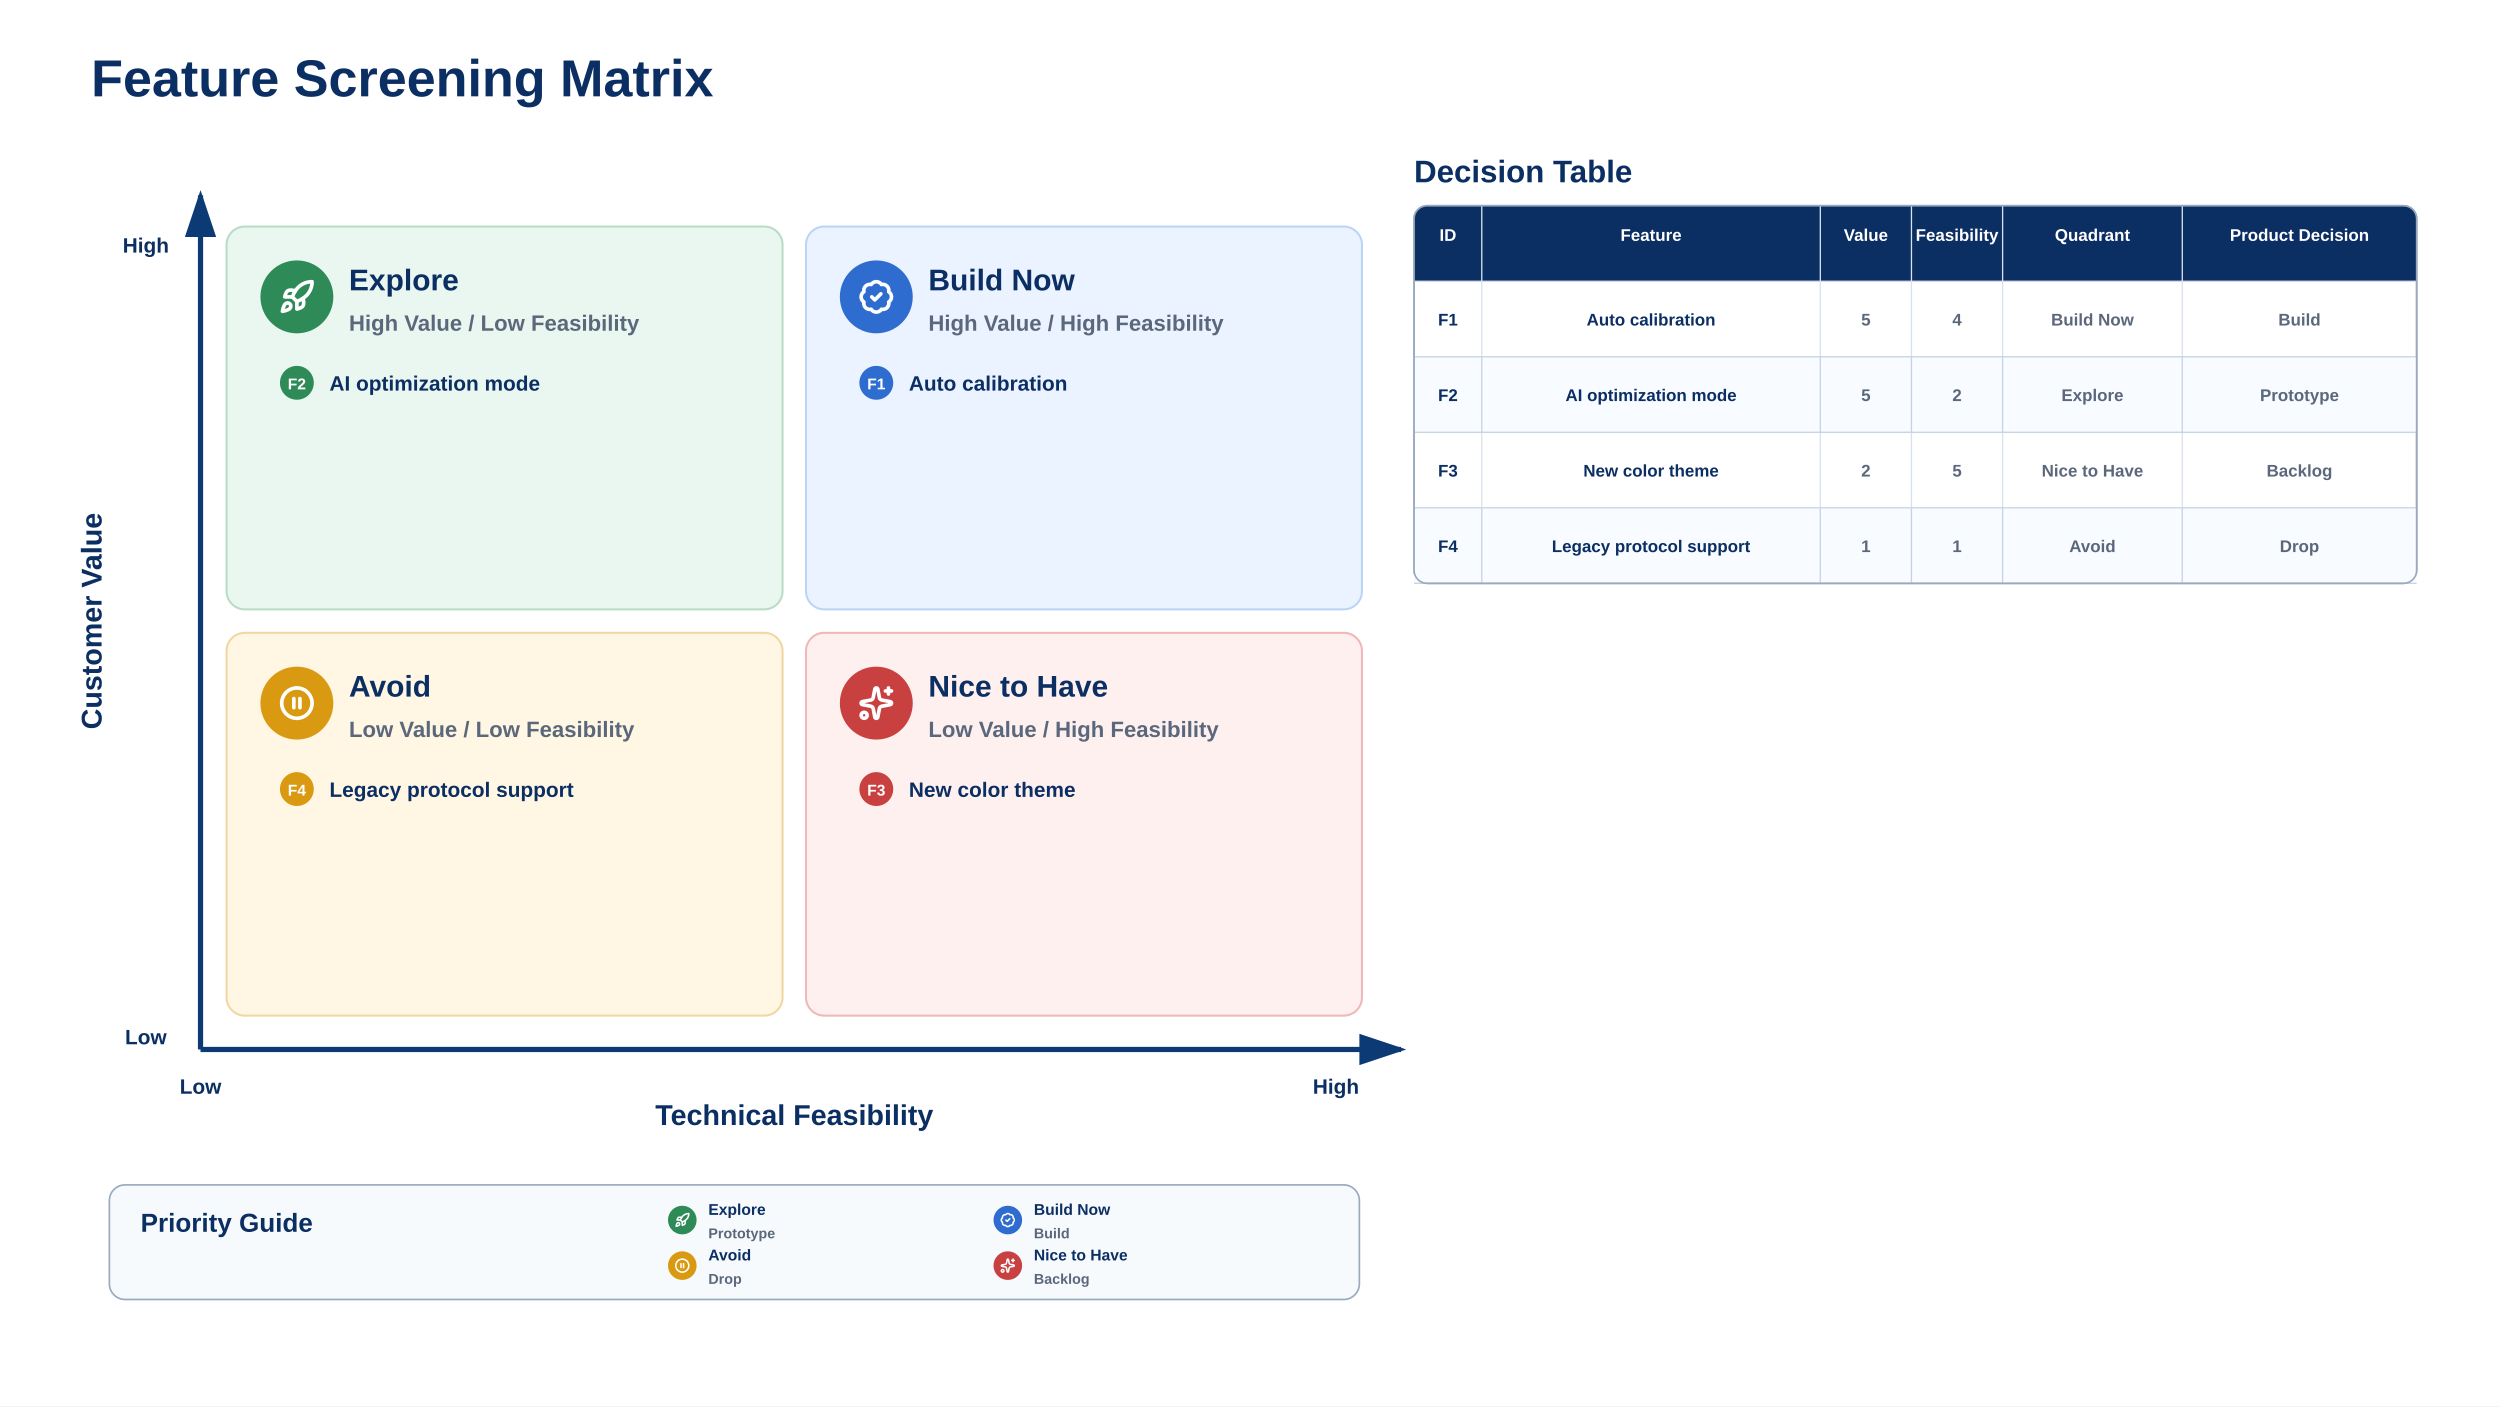
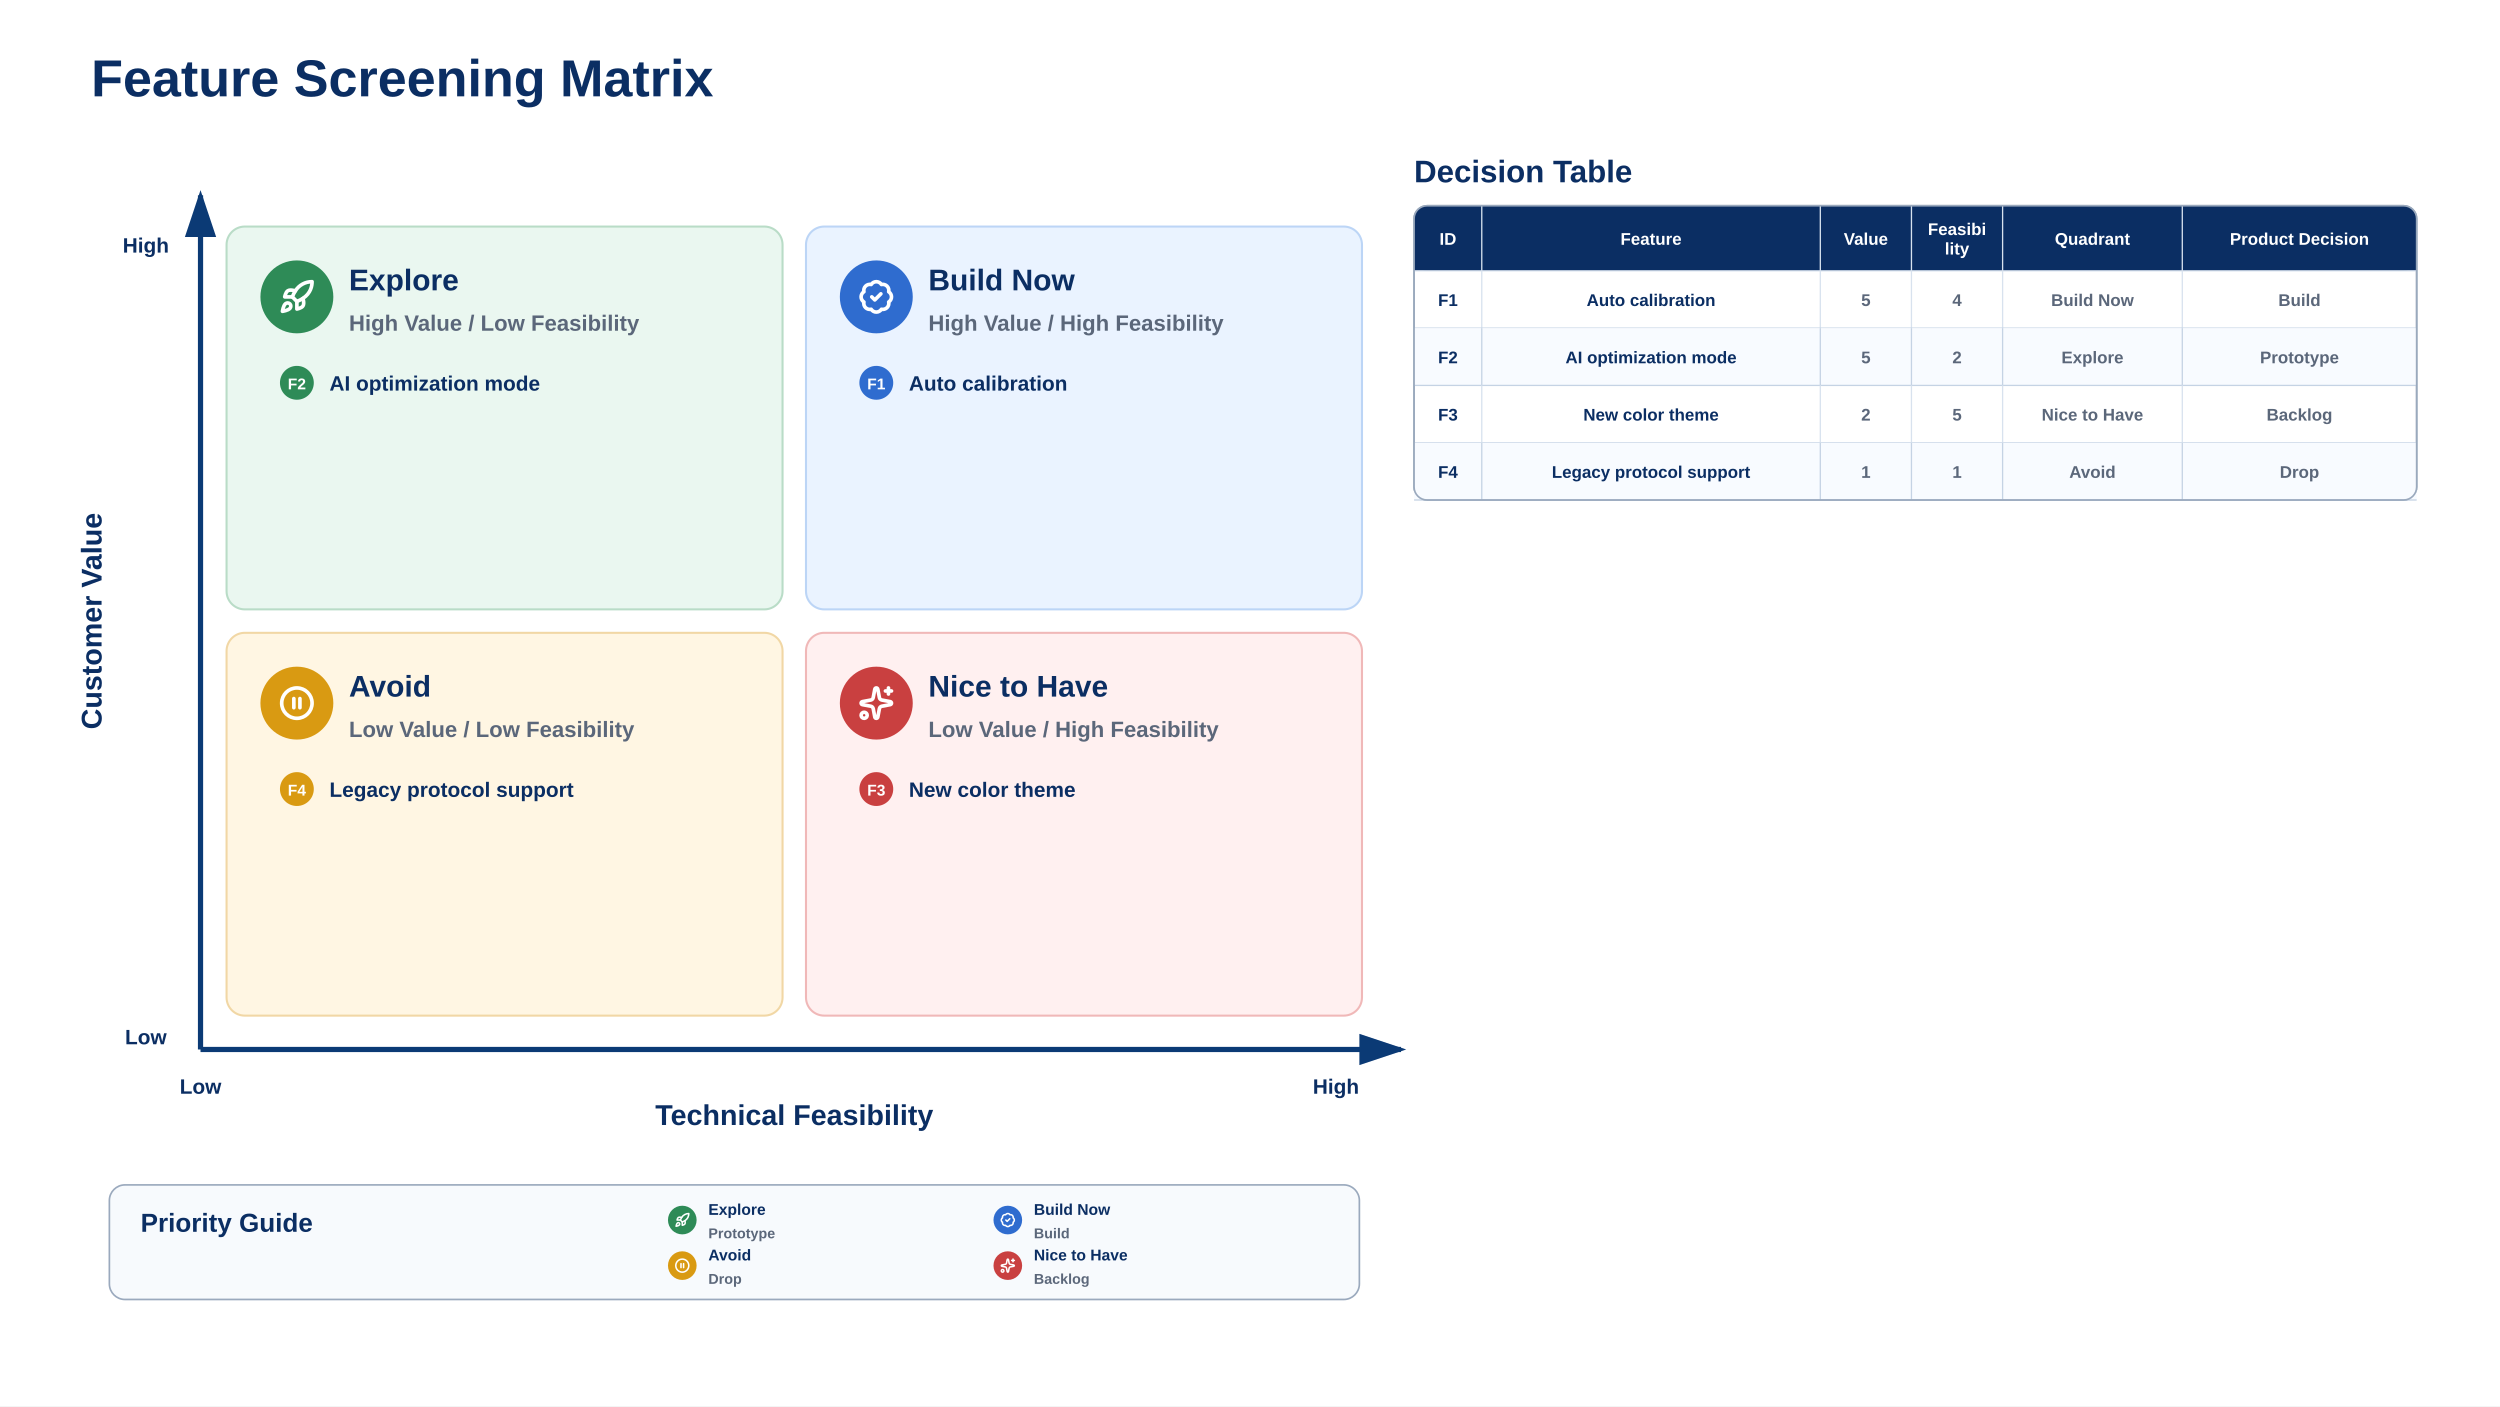
<svg xmlns="http://www.w3.org/2000/svg" width="1920" height="1080" viewBox="0 0 1920 1080">
  <defs>
    <marker id="arrowNavy" markerWidth="10" markerHeight="10" refX="8" refY="3" orient="auto" markerUnits="strokeWidth">
      <path d="M0,0 L0,6 L9,3 z" fill="#0B3A75" />
    </marker>
  </defs>
  <rect width="1920" height="1080" fill="#FFFFFF" />
  <text x="70" y="74" font-family="Arial" font-size="40" font-weight="700" fill="#0B2E63">Feature Screening Matrix</text>
  <g id="two-by-two-matrix">
    <line x1="154" y1="806" x2="1076" y2="806" stroke="#0B3A75" stroke-width="4" marker-end="url(#arrowNavy)" />
    <line x1="154" y1="806" x2="154" y2="150" stroke="#0B3A75" stroke-width="4" marker-end="url(#arrowNavy)" />
    <text x="610.0" y="864" text-anchor="middle" font-family="Arial" font-size="22" font-weight="700" fill="#0B2E63">Technical Feasibility</text>
    <text transform="rotate(-90 78 477.0)" x="78" y="477.0" text-anchor="middle" font-family="Arial" font-size="22" font-weight="700" fill="#0B2E63">Customer Value</text>
    <text x="154" y="840" text-anchor="middle" font-family="Arial" font-size="16" font-weight="700" fill="#0B2E63">Low</text>
    <text x="1026" y="840" text-anchor="middle" font-family="Arial" font-size="16" font-weight="700" fill="#0B2E63">High</text>
    <text x="112" y="802" text-anchor="middle" font-family="Arial" font-size="16" font-weight="700" fill="#0B2E63">Low</text>
    <text x="112" y="194" text-anchor="middle" font-family="Arial" font-size="16" font-weight="700" fill="#0B2E63">High</text>
    <g class="matrix-quadrant matrix-top_left" data-quadrant="top_left">
      <rect x="174.0" y="174.0" width="427.0" height="294.0" rx="14" fill="#EAF7F0" stroke="#B9DCC7" stroke-width="1.6" />
      <circle cx="228.0" cy="228.0" r="28" fill="#2E8B57" />
      <g class="lucide-icon lucide-rocket" transform="translate(214.0 214.0) scale(1.167)" stroke="#FFFFFF" fill="none" stroke-width="2.4" stroke-linecap="round" stroke-linejoin="round">
        <path d="M12 15v5s3.03-.55 4-2c1.08-1.62 0-5 0-5" />
        <path d="M4.5 16.5c-1.5 1.26-2 5-2 5s3.74-.5 5-2c.71-.84.7-2.13-.09-2.91a2.18 2.18 0 0 0-2.91-.09" />
        <path d="M9 12a22 22 0 0 1 2-3.95A12.88 12.88 0 0 1 22 2c0 2.72-.78 7.5-6 11a22.4 22.4 0 0 1-4 2z" />
        <path d="M9 12H4s.55-3.03 2-4c1.62-1.08 5 .05 5 .05" />
      </g>
      <text x="268.0" y="223.0" font-family="Arial" font-size="23" font-weight="700" fill="#0B2E63">Explore</text>
      <text x="268.0" y="254.0" font-family="Arial" font-size="17" font-weight="700" fill="#5B677A">High Value / Low Feasibility</text>
      <circle class="matrix-item-marker" cx="228.0" cy="294.0" r="13" fill="#2E8B57" />
      <text x="228.0" y="299.0" text-anchor="middle" font-family="Arial" font-size="12" font-weight="700" fill="#FFFFFF">F2</text>
      <text class="matrix-item-label" x="253.0" y="300.0" font-family="Arial" font-size="16" font-weight="700" fill="#0B2E63">AI optimization mode</text>
    </g>
    <g class="matrix-quadrant matrix-top_right" data-quadrant="top_right">
      <rect x="619.0" y="174.0" width="427.0" height="294.0" rx="14" fill="#EAF3FF" stroke="#BCD5F6" stroke-width="1.6" />
      <circle cx="673.0" cy="228.0" r="28" fill="#2F6CCF" />
      <g class="lucide-icon lucide-badge-check" transform="translate(659.0 214.0) scale(1.167)" stroke="#FFFFFF" fill="none" stroke-width="2.4" stroke-linecap="round" stroke-linejoin="round">
        <path d="M3.85 8.62a4 4 0 0 1 4.78-4.77 4 4 0 0 1 6.74 0 4 4 0 0 1 4.78 4.78 4 4 0 0 1 0 6.74 4 4 0 0 1-4.77 4.78 4 4 0 0 1-6.75 0 4 4 0 0 1-4.78-4.77 4 4 0 0 1 0-6.76Z" />
        <path d="m9 12 2 2 4-4" />
      </g>
      <text x="713.0" y="223.0" font-family="Arial" font-size="23" font-weight="700" fill="#0B2E63">Build Now</text>
      <text x="713.0" y="254.0" font-family="Arial" font-size="17" font-weight="700" fill="#5B677A">High Value / High Feasibility</text>
      <circle class="matrix-item-marker" cx="673.0" cy="294.0" r="13" fill="#2F6CCF" />
      <text x="673.0" y="299.0" text-anchor="middle" font-family="Arial" font-size="12" font-weight="700" fill="#FFFFFF">F1</text>
      <text class="matrix-item-label" x="698.0" y="300.0" font-family="Arial" font-size="16" font-weight="700" fill="#0B2E63">Auto calibration</text>
    </g>
    <g class="matrix-quadrant matrix-bottom_left" data-quadrant="bottom_left">
      <rect x="174.0" y="486.0" width="427.0" height="294.0" rx="14" fill="#FFF6E3" stroke="#F1D7A5" stroke-width="1.6" />
      <circle cx="228.0" cy="540.0" r="28" fill="#D99A12" />
      <g class="lucide-icon lucide-circle-pause" transform="translate(214.0 526.0) scale(1.167)" stroke="#FFFFFF" fill="none" stroke-width="2.4" stroke-linecap="round" stroke-linejoin="round">
        <circle cx="12" cy="12" r="10" />
        <line x1="10" x2="10" y1="15" y2="9" />
        <line x1="14" x2="14" y1="15" y2="9" />
      </g>
      <text x="268.0" y="535.0" font-family="Arial" font-size="23" font-weight="700" fill="#0B2E63">Avoid</text>
      <text x="268.0" y="566.0" font-family="Arial" font-size="17" font-weight="700" fill="#5B677A">Low Value / Low Feasibility</text>
      <circle class="matrix-item-marker" cx="228.0" cy="606.0" r="13" fill="#D99A12" />
      <text x="228.0" y="611.0" text-anchor="middle" font-family="Arial" font-size="12" font-weight="700" fill="#FFFFFF">F4</text>
      <text class="matrix-item-label" x="253.0" y="612.0" font-family="Arial" font-size="16" font-weight="700" fill="#0B2E63">Legacy protocol support</text>
    </g>
    <g class="matrix-quadrant matrix-bottom_right" data-quadrant="bottom_right">
      <rect x="619.0" y="486.0" width="427.0" height="294.0" rx="14" fill="#FFF0F0" stroke="#F0B8B8" stroke-width="1.6" />
      <circle cx="673.0" cy="540.0" r="28" fill="#C94040" />
      <g class="lucide-icon lucide-sparkles" transform="translate(659.0 526.0) scale(1.167)" stroke="#FFFFFF" fill="none" stroke-width="2.4" stroke-linecap="round" stroke-linejoin="round">
        <path d="M11.017 2.814a1 1 0 0 1 1.966 0l1.051 5.558a2 2 0 0 0 1.594 1.594l5.558 1.051a1 1 0 0 1 0 1.966l-5.558 1.051a2 2 0 0 0-1.594 1.594l-1.051 5.558a1 1 0 0 1-1.966 0l-1.051-5.558a2 2 0 0 0-1.594-1.594l-5.558-1.051a1 1 0 0 1 0-1.966l5.558-1.051a2 2 0 0 0 1.594-1.594z" />
        <path d="M20 2v4" />
        <path d="M22 4h-4" />
        <circle cx="4" cy="20" r="2" />
      </g>
      <text x="713.0" y="535.0" font-family="Arial" font-size="23" font-weight="700" fill="#0B2E63">Nice to Have</text>
      <text x="713.0" y="566.0" font-family="Arial" font-size="17" font-weight="700" fill="#5B677A">Low Value / High Feasibility</text>
      <circle class="matrix-item-marker" cx="673.0" cy="606.0" r="13" fill="#C94040" />
      <text x="673.0" y="611.0" text-anchor="middle" font-family="Arial" font-size="12" font-weight="700" fill="#FFFFFF">F3</text>
      <text class="matrix-item-label" x="698.0" y="612.0" font-family="Arial" font-size="16" font-weight="700" fill="#0B2E63">New color theme</text>
    </g>
  </g>
  <g id="matrix-side-table">
    <text x="1086" y="140" font-family="Arial" font-size="24" font-weight="700" fill="#0B2E63">Decision Table</text>
-     <rect x="1086" y="158" width="770" height="290.0" rx="10" fill="#FFFFFF" stroke="#9AA9BD" stroke-width="1.3" />
-     <rect x="1086" y="158" width="770" height="58" rx="10" fill="#0B2E63" />
-     <rect x="1086" y="187" width="770" height="29" fill="#0B2E63" />
-     <text x="1112.0" y="185.0" text-anchor="middle" font-family="Arial" font-size="13" font-weight="700" fill="#FFFFFF">ID</text>
-     <text x="1268.0" y="185.0" text-anchor="middle" font-family="Arial" font-size="13" font-weight="700" fill="#FFFFFF">Feature</text>
-     <line x1="1138.0" y1="158" x2="1138.0" y2="216" stroke="#D8E2EE" stroke-width="1" />
-     <text x="1433.0" y="185.0" text-anchor="middle" font-family="Arial" font-size="13" font-weight="700" fill="#FFFFFF">Value</text>
-     <line x1="1398.0" y1="158" x2="1398.0" y2="216" stroke="#D8E2EE" stroke-width="1" />
-     <text x="1503.0" y="185.0" text-anchor="middle" font-family="Arial" font-size="13" font-weight="700" fill="#FFFFFF">Feasibility</text>
-     <line x1="1468.0" y1="158" x2="1468.0" y2="216" stroke="#D8E2EE" stroke-width="1" />
-     <text x="1607.0" y="185.0" text-anchor="middle" font-family="Arial" font-size="13" font-weight="700" fill="#FFFFFF">Quadrant</text>
-     <line x1="1538.0" y1="158" x2="1538.0" y2="216" stroke="#D8E2EE" stroke-width="1" />
-     <text x="1766.0" y="185.0" text-anchor="middle" font-family="Arial" font-size="13" font-weight="700" fill="#FFFFFF">Product Decision</text>
-     <line x1="1676.0" y1="158" x2="1676.0" y2="216" stroke="#D8E2EE" stroke-width="1" />
-     <line x1="1086" y1="216" x2="1856" y2="216" stroke="#D8E2EE" stroke-width="1" />
+     <rect x="1086" y="158" width="770" height="226.0" rx="10" fill="#FFFFFF" stroke="#9AA9BD" stroke-width="1.3" />
+     <rect x="1086" y="158" width="770" height="50" rx="10" fill="#0B2E63" />
+     <rect x="1086" y="187" width="770" height="21" fill="#0B2E63" />
+     <text x="1112.0" y="188.0" text-anchor="middle" font-family="Arial" font-size="13" font-weight="700" fill="#FFFFFF">ID</text>
+     <text x="1268.0" y="188.0" text-anchor="middle" font-family="Arial" font-size="13" font-weight="700" fill="#FFFFFF">Feature</text>
+     <line x1="1138.0" y1="158" x2="1138.0" y2="208" stroke="#D8E2EE" stroke-width="1" />
+     <text x="1433.0" y="188.0" text-anchor="middle" font-family="Arial" font-size="13" font-weight="700" fill="#FFFFFF">Value</text>
+     <line x1="1398.0" y1="158" x2="1398.0" y2="208" stroke="#D8E2EE" stroke-width="1" />
+     <text x="1503.0" y="180.5" text-anchor="middle" font-family="Arial" font-size="13" font-weight="700" fill="#FFFFFF">Feasibi</text>
+     <text x="1503.0" y="195.5" text-anchor="middle" font-family="Arial" font-size="13" font-weight="700" fill="#FFFFFF">lity</text>
+     <line x1="1468.0" y1="158" x2="1468.0" y2="208" stroke="#D8E2EE" stroke-width="1" />
+     <text x="1607.0" y="188.0" text-anchor="middle" font-family="Arial" font-size="13" font-weight="700" fill="#FFFFFF">Quadrant</text>
+     <line x1="1538.0" y1="158" x2="1538.0" y2="208" stroke="#D8E2EE" stroke-width="1" />
+     <text x="1766.0" y="188.0" text-anchor="middle" font-family="Arial" font-size="13" font-weight="700" fill="#FFFFFF">Product Decision</text>
+     <line x1="1676.0" y1="158" x2="1676.0" y2="208" stroke="#D8E2EE" stroke-width="1" />
+     <line x1="1086" y1="208" x2="1856" y2="208" stroke="#D8E2EE" stroke-width="1" />
    <g class="matrix-table-row" data-item-id="F1">
-       <line class="matrix-table-body-grid" x1="1138.0" y1="216.0" x2="1138.0" y2="274.0" stroke="#D8E2EE" stroke-width="1" />
-       <line class="matrix-table-body-grid" x1="1398.0" y1="216.0" x2="1398.0" y2="274.0" stroke="#D8E2EE" stroke-width="1" />
-       <line class="matrix-table-body-grid" x1="1468.0" y1="216.0" x2="1468.0" y2="274.0" stroke="#D8E2EE" stroke-width="1" />
-       <line class="matrix-table-body-grid" x1="1538.0" y1="216.0" x2="1538.0" y2="274.0" stroke="#D8E2EE" stroke-width="1" />
-       <line class="matrix-table-body-grid" x1="1676.0" y1="216.0" x2="1676.0" y2="274.0" stroke="#D8E2EE" stroke-width="1" />
-       <text x="1112.0" y="250.0" text-anchor="middle" font-family="Arial" font-size="13" font-weight="600" fill="#0B2E63">F1</text>
-       <text x="1268.0" y="250.0" text-anchor="middle" font-family="Arial" font-size="13" font-weight="600" fill="#0B2E63">Auto calibration</text>
-       <text x="1433.0" y="250.0" text-anchor="middle" font-family="Arial" font-size="13" font-weight="600" fill="#5B677A">5</text>
-       <text x="1503.0" y="250.0" text-anchor="middle" font-family="Arial" font-size="13" font-weight="600" fill="#5B677A">4</text>
-       <text x="1607.0" y="250.0" text-anchor="middle" font-family="Arial" font-size="13" font-weight="600" fill="#5B677A">Build Now</text>
-       <text x="1766.0" y="250.0" text-anchor="middle" font-family="Arial" font-size="13" font-weight="600" fill="#5B677A">Build</text>
+       <line class="matrix-table-body-grid" x1="1138.0" y1="208.0" x2="1138.0" y2="252.0" stroke="#D8E2EE" stroke-width="1" />
+       <line class="matrix-table-body-grid" x1="1398.0" y1="208.0" x2="1398.0" y2="252.0" stroke="#D8E2EE" stroke-width="1" />
+       <line class="matrix-table-body-grid" x1="1468.0" y1="208.0" x2="1468.0" y2="252.0" stroke="#D8E2EE" stroke-width="1" />
+       <line class="matrix-table-body-grid" x1="1538.0" y1="208.0" x2="1538.0" y2="252.0" stroke="#D8E2EE" stroke-width="1" />
+       <line class="matrix-table-body-grid" x1="1676.0" y1="208.0" x2="1676.0" y2="252.0" stroke="#D8E2EE" stroke-width="1" />
+       <text x="1112.0" y="235.0" text-anchor="middle" font-family="Arial" font-size="13" font-weight="600" fill="#0B2E63">F1</text>
+       <text x="1268.0" y="235.0" text-anchor="middle" font-family="Arial" font-size="13" font-weight="600" fill="#0B2E63">Auto calibration</text>
+       <text x="1433.0" y="235.0" text-anchor="middle" font-family="Arial" font-size="13" font-weight="600" fill="#5B677A">5</text>
+       <text x="1503.0" y="235.0" text-anchor="middle" font-family="Arial" font-size="13" font-weight="600" fill="#5B677A">4</text>
+       <text x="1607.0" y="235.0" text-anchor="middle" font-family="Arial" font-size="13" font-weight="600" fill="#5B677A">Build Now</text>
+       <text x="1766.0" y="235.0" text-anchor="middle" font-family="Arial" font-size="13" font-weight="600" fill="#5B677A">Build</text>
    </g>
+     <line class="matrix-table-row-separator" x1="1086" y1="252.0" x2="1856" y2="252.0" stroke="#C5D3E4" stroke-width="1" />
    <g class="matrix-table-row" data-item-id="F2">
-       <rect x="1086" y="274.0" width="770" height="58.0" fill="#F8FBFF" />
-       <line class="matrix-table-body-grid" x1="1138.0" y1="274.0" x2="1138.0" y2="332.0" stroke="#C5D3E4" stroke-width="1" />
-       <line class="matrix-table-body-grid" x1="1398.0" y1="274.0" x2="1398.0" y2="332.0" stroke="#C5D3E4" stroke-width="1" />
-       <line class="matrix-table-body-grid" x1="1468.0" y1="274.0" x2="1468.0" y2="332.0" stroke="#C5D3E4" stroke-width="1" />
-       <line class="matrix-table-body-grid" x1="1538.0" y1="274.0" x2="1538.0" y2="332.0" stroke="#C5D3E4" stroke-width="1" />
-       <line class="matrix-table-body-grid" x1="1676.0" y1="274.0" x2="1676.0" y2="332.0" stroke="#C5D3E4" stroke-width="1" />
-       <text x="1112.0" y="308.0" text-anchor="middle" font-family="Arial" font-size="13" font-weight="600" fill="#0B2E63">F2</text>
-       <text x="1268.0" y="308.0" text-anchor="middle" font-family="Arial" font-size="13" font-weight="600" fill="#0B2E63">AI optimization mode</text>
-       <text x="1433.0" y="308.0" text-anchor="middle" font-family="Arial" font-size="13" font-weight="600" fill="#5B677A">5</text>
-       <text x="1503.0" y="308.0" text-anchor="middle" font-family="Arial" font-size="13" font-weight="600" fill="#5B677A">2</text>
-       <text x="1607.0" y="308.0" text-anchor="middle" font-family="Arial" font-size="13" font-weight="600" fill="#5B677A">Explore</text>
-       <text x="1766.0" y="308.0" text-anchor="middle" font-family="Arial" font-size="13" font-weight="600" fill="#5B677A">Prototype</text>
+       <rect x="1086" y="252.0" width="770" height="44.0" fill="#F8FBFF" />
+       <line class="matrix-table-body-grid" x1="1138.0" y1="252.0" x2="1138.0" y2="296.0" stroke="#C5D3E4" stroke-width="1" />
+       <line class="matrix-table-body-grid" x1="1398.0" y1="252.0" x2="1398.0" y2="296.0" stroke="#C5D3E4" stroke-width="1" />
+       <line class="matrix-table-body-grid" x1="1468.0" y1="252.0" x2="1468.0" y2="296.0" stroke="#C5D3E4" stroke-width="1" />
+       <line class="matrix-table-body-grid" x1="1538.0" y1="252.0" x2="1538.0" y2="296.0" stroke="#C5D3E4" stroke-width="1" />
+       <line class="matrix-table-body-grid" x1="1676.0" y1="252.0" x2="1676.0" y2="296.0" stroke="#C5D3E4" stroke-width="1" />
+       <text x="1112.0" y="279.0" text-anchor="middle" font-family="Arial" font-size="13" font-weight="600" fill="#0B2E63">F2</text>
+       <text x="1268.0" y="279.0" text-anchor="middle" font-family="Arial" font-size="13" font-weight="600" fill="#0B2E63">AI optimization mode</text>
+       <text x="1433.0" y="279.0" text-anchor="middle" font-family="Arial" font-size="13" font-weight="600" fill="#5B677A">5</text>
+       <text x="1503.0" y="279.0" text-anchor="middle" font-family="Arial" font-size="13" font-weight="600" fill="#5B677A">2</text>
+       <text x="1607.0" y="279.0" text-anchor="middle" font-family="Arial" font-size="13" font-weight="600" fill="#5B677A">Explore</text>
+       <text x="1766.0" y="279.0" text-anchor="middle" font-family="Arial" font-size="13" font-weight="600" fill="#5B677A">Prototype</text>
    </g>
+     <line class="matrix-table-row-separator" x1="1086" y1="296.0" x2="1856" y2="296.0" stroke="#C5D3E4" stroke-width="1" />
    <g class="matrix-table-row" data-item-id="F3">
-       <line class="matrix-table-body-grid" x1="1138.0" y1="332.0" x2="1138.0" y2="390.0" stroke="#D8E2EE" stroke-width="1" />
-       <line class="matrix-table-body-grid" x1="1398.0" y1="332.0" x2="1398.0" y2="390.0" stroke="#D8E2EE" stroke-width="1" />
-       <line class="matrix-table-body-grid" x1="1468.0" y1="332.0" x2="1468.0" y2="390.0" stroke="#D8E2EE" stroke-width="1" />
-       <line class="matrix-table-body-grid" x1="1538.0" y1="332.0" x2="1538.0" y2="390.0" stroke="#D8E2EE" stroke-width="1" />
-       <line class="matrix-table-body-grid" x1="1676.0" y1="332.0" x2="1676.0" y2="390.0" stroke="#D8E2EE" stroke-width="1" />
-       <text x="1112.0" y="366.0" text-anchor="middle" font-family="Arial" font-size="13" font-weight="600" fill="#0B2E63">F3</text>
-       <text x="1268.0" y="366.0" text-anchor="middle" font-family="Arial" font-size="13" font-weight="600" fill="#0B2E63">New color theme</text>
-       <text x="1433.0" y="366.0" text-anchor="middle" font-family="Arial" font-size="13" font-weight="600" fill="#5B677A">2</text>
-       <text x="1503.0" y="366.0" text-anchor="middle" font-family="Arial" font-size="13" font-weight="600" fill="#5B677A">5</text>
-       <text x="1607.0" y="366.0" text-anchor="middle" font-family="Arial" font-size="13" font-weight="600" fill="#5B677A">Nice to Have</text>
-       <text x="1766.0" y="366.0" text-anchor="middle" font-family="Arial" font-size="13" font-weight="600" fill="#5B677A">Backlog</text>
+       <line class="matrix-table-body-grid" x1="1138.0" y1="296.0" x2="1138.0" y2="340.0" stroke="#D8E2EE" stroke-width="1" />
+       <line class="matrix-table-body-grid" x1="1398.0" y1="296.0" x2="1398.0" y2="340.0" stroke="#D8E2EE" stroke-width="1" />
+       <line class="matrix-table-body-grid" x1="1468.0" y1="296.0" x2="1468.0" y2="340.0" stroke="#D8E2EE" stroke-width="1" />
+       <line class="matrix-table-body-grid" x1="1538.0" y1="296.0" x2="1538.0" y2="340.0" stroke="#D8E2EE" stroke-width="1" />
+       <line class="matrix-table-body-grid" x1="1676.0" y1="296.0" x2="1676.0" y2="340.0" stroke="#D8E2EE" stroke-width="1" />
+       <text x="1112.0" y="323.0" text-anchor="middle" font-family="Arial" font-size="13" font-weight="600" fill="#0B2E63">F3</text>
+       <text x="1268.0" y="323.0" text-anchor="middle" font-family="Arial" font-size="13" font-weight="600" fill="#0B2E63">New color theme</text>
+       <text x="1433.0" y="323.0" text-anchor="middle" font-family="Arial" font-size="13" font-weight="600" fill="#5B677A">2</text>
+       <text x="1503.0" y="323.0" text-anchor="middle" font-family="Arial" font-size="13" font-weight="600" fill="#5B677A">5</text>
+       <text x="1607.0" y="323.0" text-anchor="middle" font-family="Arial" font-size="13" font-weight="600" fill="#5B677A">Nice to Have</text>
+       <text x="1766.0" y="323.0" text-anchor="middle" font-family="Arial" font-size="13" font-weight="600" fill="#5B677A">Backlog</text>
    </g>
+     <line class="matrix-table-row-separator" x1="1086" y1="340.0" x2="1856" y2="340.0" stroke="#C5D3E4" stroke-width="1" />
    <g class="matrix-table-row" data-item-id="F4">
-       <rect x="1086" y="390.0" width="770" height="58.0" fill="#F8FBFF" />
-       <line class="matrix-table-body-grid" x1="1138.0" y1="390.0" x2="1138.0" y2="448.0" stroke="#C5D3E4" stroke-width="1" />
-       <line class="matrix-table-body-grid" x1="1398.0" y1="390.0" x2="1398.0" y2="448.0" stroke="#C5D3E4" stroke-width="1" />
-       <line class="matrix-table-body-grid" x1="1468.0" y1="390.0" x2="1468.0" y2="448.0" stroke="#C5D3E4" stroke-width="1" />
-       <line class="matrix-table-body-grid" x1="1538.0" y1="390.0" x2="1538.0" y2="448.0" stroke="#C5D3E4" stroke-width="1" />
-       <line class="matrix-table-body-grid" x1="1676.0" y1="390.0" x2="1676.0" y2="448.0" stroke="#C5D3E4" stroke-width="1" />
-       <text x="1112.0" y="424.0" text-anchor="middle" font-family="Arial" font-size="13" font-weight="600" fill="#0B2E63">F4</text>
-       <text x="1268.0" y="424.0" text-anchor="middle" font-family="Arial" font-size="13" font-weight="600" fill="#0B2E63">Legacy protocol support</text>
-       <text x="1433.0" y="424.0" text-anchor="middle" font-family="Arial" font-size="13" font-weight="600" fill="#5B677A">1</text>
-       <text x="1503.0" y="424.0" text-anchor="middle" font-family="Arial" font-size="13" font-weight="600" fill="#5B677A">1</text>
-       <text x="1607.0" y="424.0" text-anchor="middle" font-family="Arial" font-size="13" font-weight="600" fill="#5B677A">Avoid</text>
-       <text x="1766.0" y="424.0" text-anchor="middle" font-family="Arial" font-size="13" font-weight="600" fill="#5B677A">Drop</text>
+       <rect x="1086" y="340.0" width="770" height="44.0" fill="#F8FBFF" />
+       <line class="matrix-table-body-grid" x1="1138.0" y1="340.0" x2="1138.0" y2="384.0" stroke="#C5D3E4" stroke-width="1" />
+       <line class="matrix-table-body-grid" x1="1398.0" y1="340.0" x2="1398.0" y2="384.0" stroke="#C5D3E4" stroke-width="1" />
+       <line class="matrix-table-body-grid" x1="1468.0" y1="340.0" x2="1468.0" y2="384.0" stroke="#C5D3E4" stroke-width="1" />
+       <line class="matrix-table-body-grid" x1="1538.0" y1="340.0" x2="1538.0" y2="384.0" stroke="#C5D3E4" stroke-width="1" />
+       <line class="matrix-table-body-grid" x1="1676.0" y1="340.0" x2="1676.0" y2="384.0" stroke="#C5D3E4" stroke-width="1" />
+       <text x="1112.0" y="367.0" text-anchor="middle" font-family="Arial" font-size="13" font-weight="600" fill="#0B2E63">F4</text>
+       <text x="1268.0" y="367.0" text-anchor="middle" font-family="Arial" font-size="13" font-weight="600" fill="#0B2E63">Legacy protocol support</text>
+       <text x="1433.0" y="367.0" text-anchor="middle" font-family="Arial" font-size="13" font-weight="600" fill="#5B677A">1</text>
+       <text x="1503.0" y="367.0" text-anchor="middle" font-family="Arial" font-size="13" font-weight="600" fill="#5B677A">1</text>
+       <text x="1607.0" y="367.0" text-anchor="middle" font-family="Arial" font-size="13" font-weight="600" fill="#5B677A">Avoid</text>
+       <text x="1766.0" y="367.0" text-anchor="middle" font-family="Arial" font-size="13" font-weight="600" fill="#5B677A">Drop</text>
    </g>
-     <line class="matrix-table-row-separator" x1="1086" y1="274.0" x2="1856" y2="274.0" stroke="#C5D3E4" stroke-width="1" />
-     <line class="matrix-table-row-separator" x1="1086" y1="332.0" x2="1856" y2="332.0" stroke="#C5D3E4" stroke-width="1" />
-     <line class="matrix-table-row-separator" x1="1086" y1="390.0" x2="1856" y2="390.0" stroke="#C5D3E4" stroke-width="1" />
-     <line class="matrix-table-row-separator" x1="1086" y1="448.0" x2="1856" y2="448.0" stroke="#C5D3E4" stroke-width="1" />
-     <rect x="1086" y="158" width="770" height="290.0" rx="10" fill="none" stroke="#9AA9BD" stroke-width="1.3" />
+     <line class="matrix-table-row-separator" x1="1086" y1="384.0" x2="1856" y2="384.0" stroke="#C5D3E4" stroke-width="1" />
+     <rect x="1086" y="158" width="770" height="226.0" rx="10" fill="none" stroke="#9AA9BD" stroke-width="1.3" />
  </g>
  <g id="matrix-legend">
    <rect x="84" y="910" width="960" height="88" rx="12" fill="#F7FAFD" stroke="#9AA9BD" stroke-width="1.3" />
    <text x="108" y="946" font-family="Arial" font-size="20" font-weight="700" fill="#0B2E63">Priority Guide</text>
    <circle cx="524" cy="937" r="11" fill="#2E8B57" />
    <g class="lucide-icon lucide-rocket" transform="translate(518.0 931.0) scale(0.500)" stroke="#FFFFFF" fill="none" stroke-width="2.4" stroke-linecap="round" stroke-linejoin="round">
      <path d="M12 15v5s3.03-.55 4-2c1.08-1.62 0-5 0-5" />
      <path d="M4.5 16.5c-1.5 1.26-2 5-2 5s3.74-.5 5-2c.71-.84.7-2.13-.09-2.91a2.18 2.18 0 0 0-2.91-.09" />
      <path d="M9 12a22 22 0 0 1 2-3.95A12.88 12.88 0 0 1 22 2c0 2.72-.78 7.5-6 11a22.4 22.4 0 0 1-4 2z" />
      <path d="M9 12H4s.55-3.03 2-4c1.62-1.08 5 .05 5 .05" />
    </g>
    <text x="544" y="933" font-family="Arial" font-size="12" font-weight="700" fill="#0B2E63">Explore</text>
    <text x="544" y="951" font-family="Arial" font-size="11" font-weight="600" fill="#5B677A">Prototype</text>
    <circle cx="774" cy="937" r="11" fill="#2F6CCF" />
    <g class="lucide-icon lucide-badge-check" transform="translate(768.0 931.0) scale(0.500)" stroke="#FFFFFF" fill="none" stroke-width="2.4" stroke-linecap="round" stroke-linejoin="round">
      <path d="M3.85 8.62a4 4 0 0 1 4.78-4.77 4 4 0 0 1 6.74 0 4 4 0 0 1 4.78 4.78 4 4 0 0 1 0 6.74 4 4 0 0 1-4.77 4.78 4 4 0 0 1-6.75 0 4 4 0 0 1-4.78-4.77 4 4 0 0 1 0-6.76Z" />
      <path d="m9 12 2 2 4-4" />
    </g>
    <text x="794" y="933" font-family="Arial" font-size="12" font-weight="700" fill="#0B2E63">Build Now</text>
    <text x="794" y="951" font-family="Arial" font-size="11" font-weight="600" fill="#5B677A">Build</text>
    <circle cx="524" cy="972" r="11" fill="#D99A12" />
    <g class="lucide-icon lucide-circle-pause" transform="translate(518.0 966.0) scale(0.500)" stroke="#FFFFFF" fill="none" stroke-width="2.4" stroke-linecap="round" stroke-linejoin="round">
      <circle cx="12" cy="12" r="10" />
      <line x1="10" x2="10" y1="15" y2="9" />
      <line x1="14" x2="14" y1="15" y2="9" />
    </g>
    <text x="544" y="968" font-family="Arial" font-size="12" font-weight="700" fill="#0B2E63">Avoid</text>
    <text x="544" y="986" font-family="Arial" font-size="11" font-weight="600" fill="#5B677A">Drop</text>
    <circle cx="774" cy="972" r="11" fill="#C94040" />
    <g class="lucide-icon lucide-sparkles" transform="translate(768.0 966.0) scale(0.500)" stroke="#FFFFFF" fill="none" stroke-width="2.4" stroke-linecap="round" stroke-linejoin="round">
      <path d="M11.017 2.814a1 1 0 0 1 1.966 0l1.051 5.558a2 2 0 0 0 1.594 1.594l5.558 1.051a1 1 0 0 1 0 1.966l-5.558 1.051a2 2 0 0 0-1.594 1.594l-1.051 5.558a1 1 0 0 1-1.966 0l-1.051-5.558a2 2 0 0 0-1.594-1.594l-5.558-1.051a1 1 0 0 1 0-1.966l5.558-1.051a2 2 0 0 0 1.594-1.594z" />
      <path d="M20 2v4" />
      <path d="M22 4h-4" />
      <circle cx="4" cy="20" r="2" />
    </g>
    <text x="794" y="968" font-family="Arial" font-size="12" font-weight="700" fill="#0B2E63">Nice to Have</text>
    <text x="794" y="986" font-family="Arial" font-size="11" font-weight="600" fill="#5B677A">Backlog</text>
  </g>
</svg>
